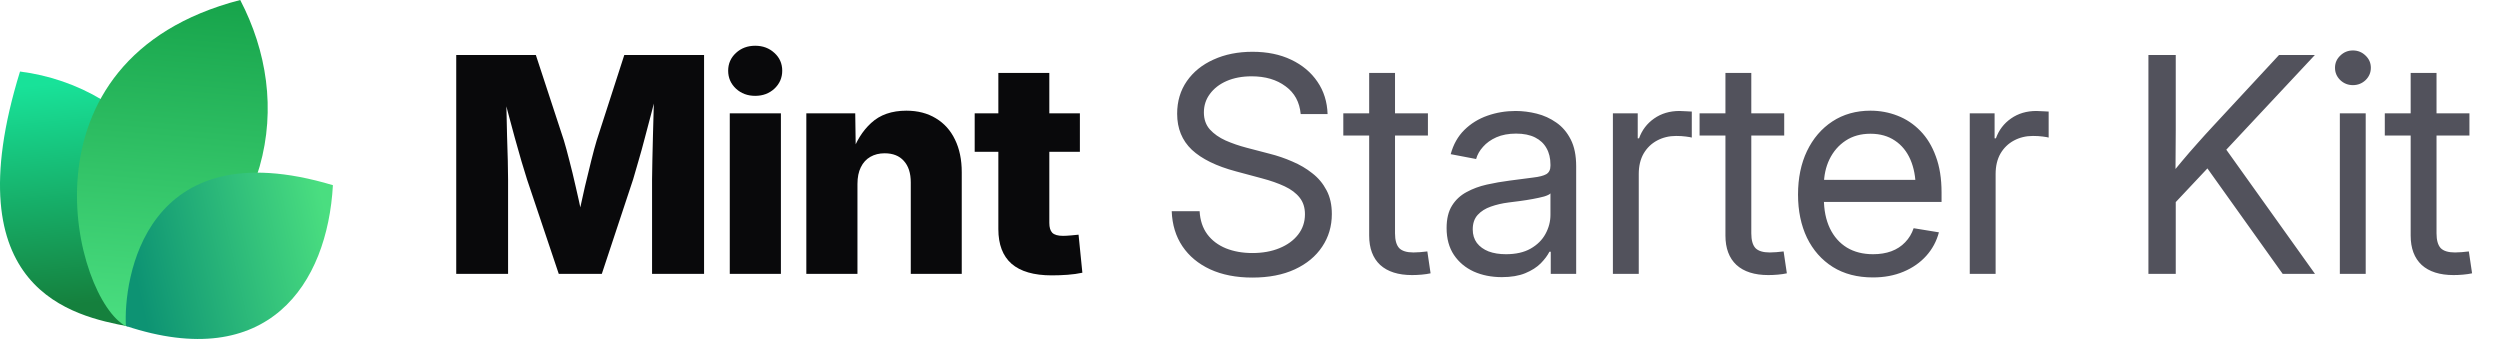
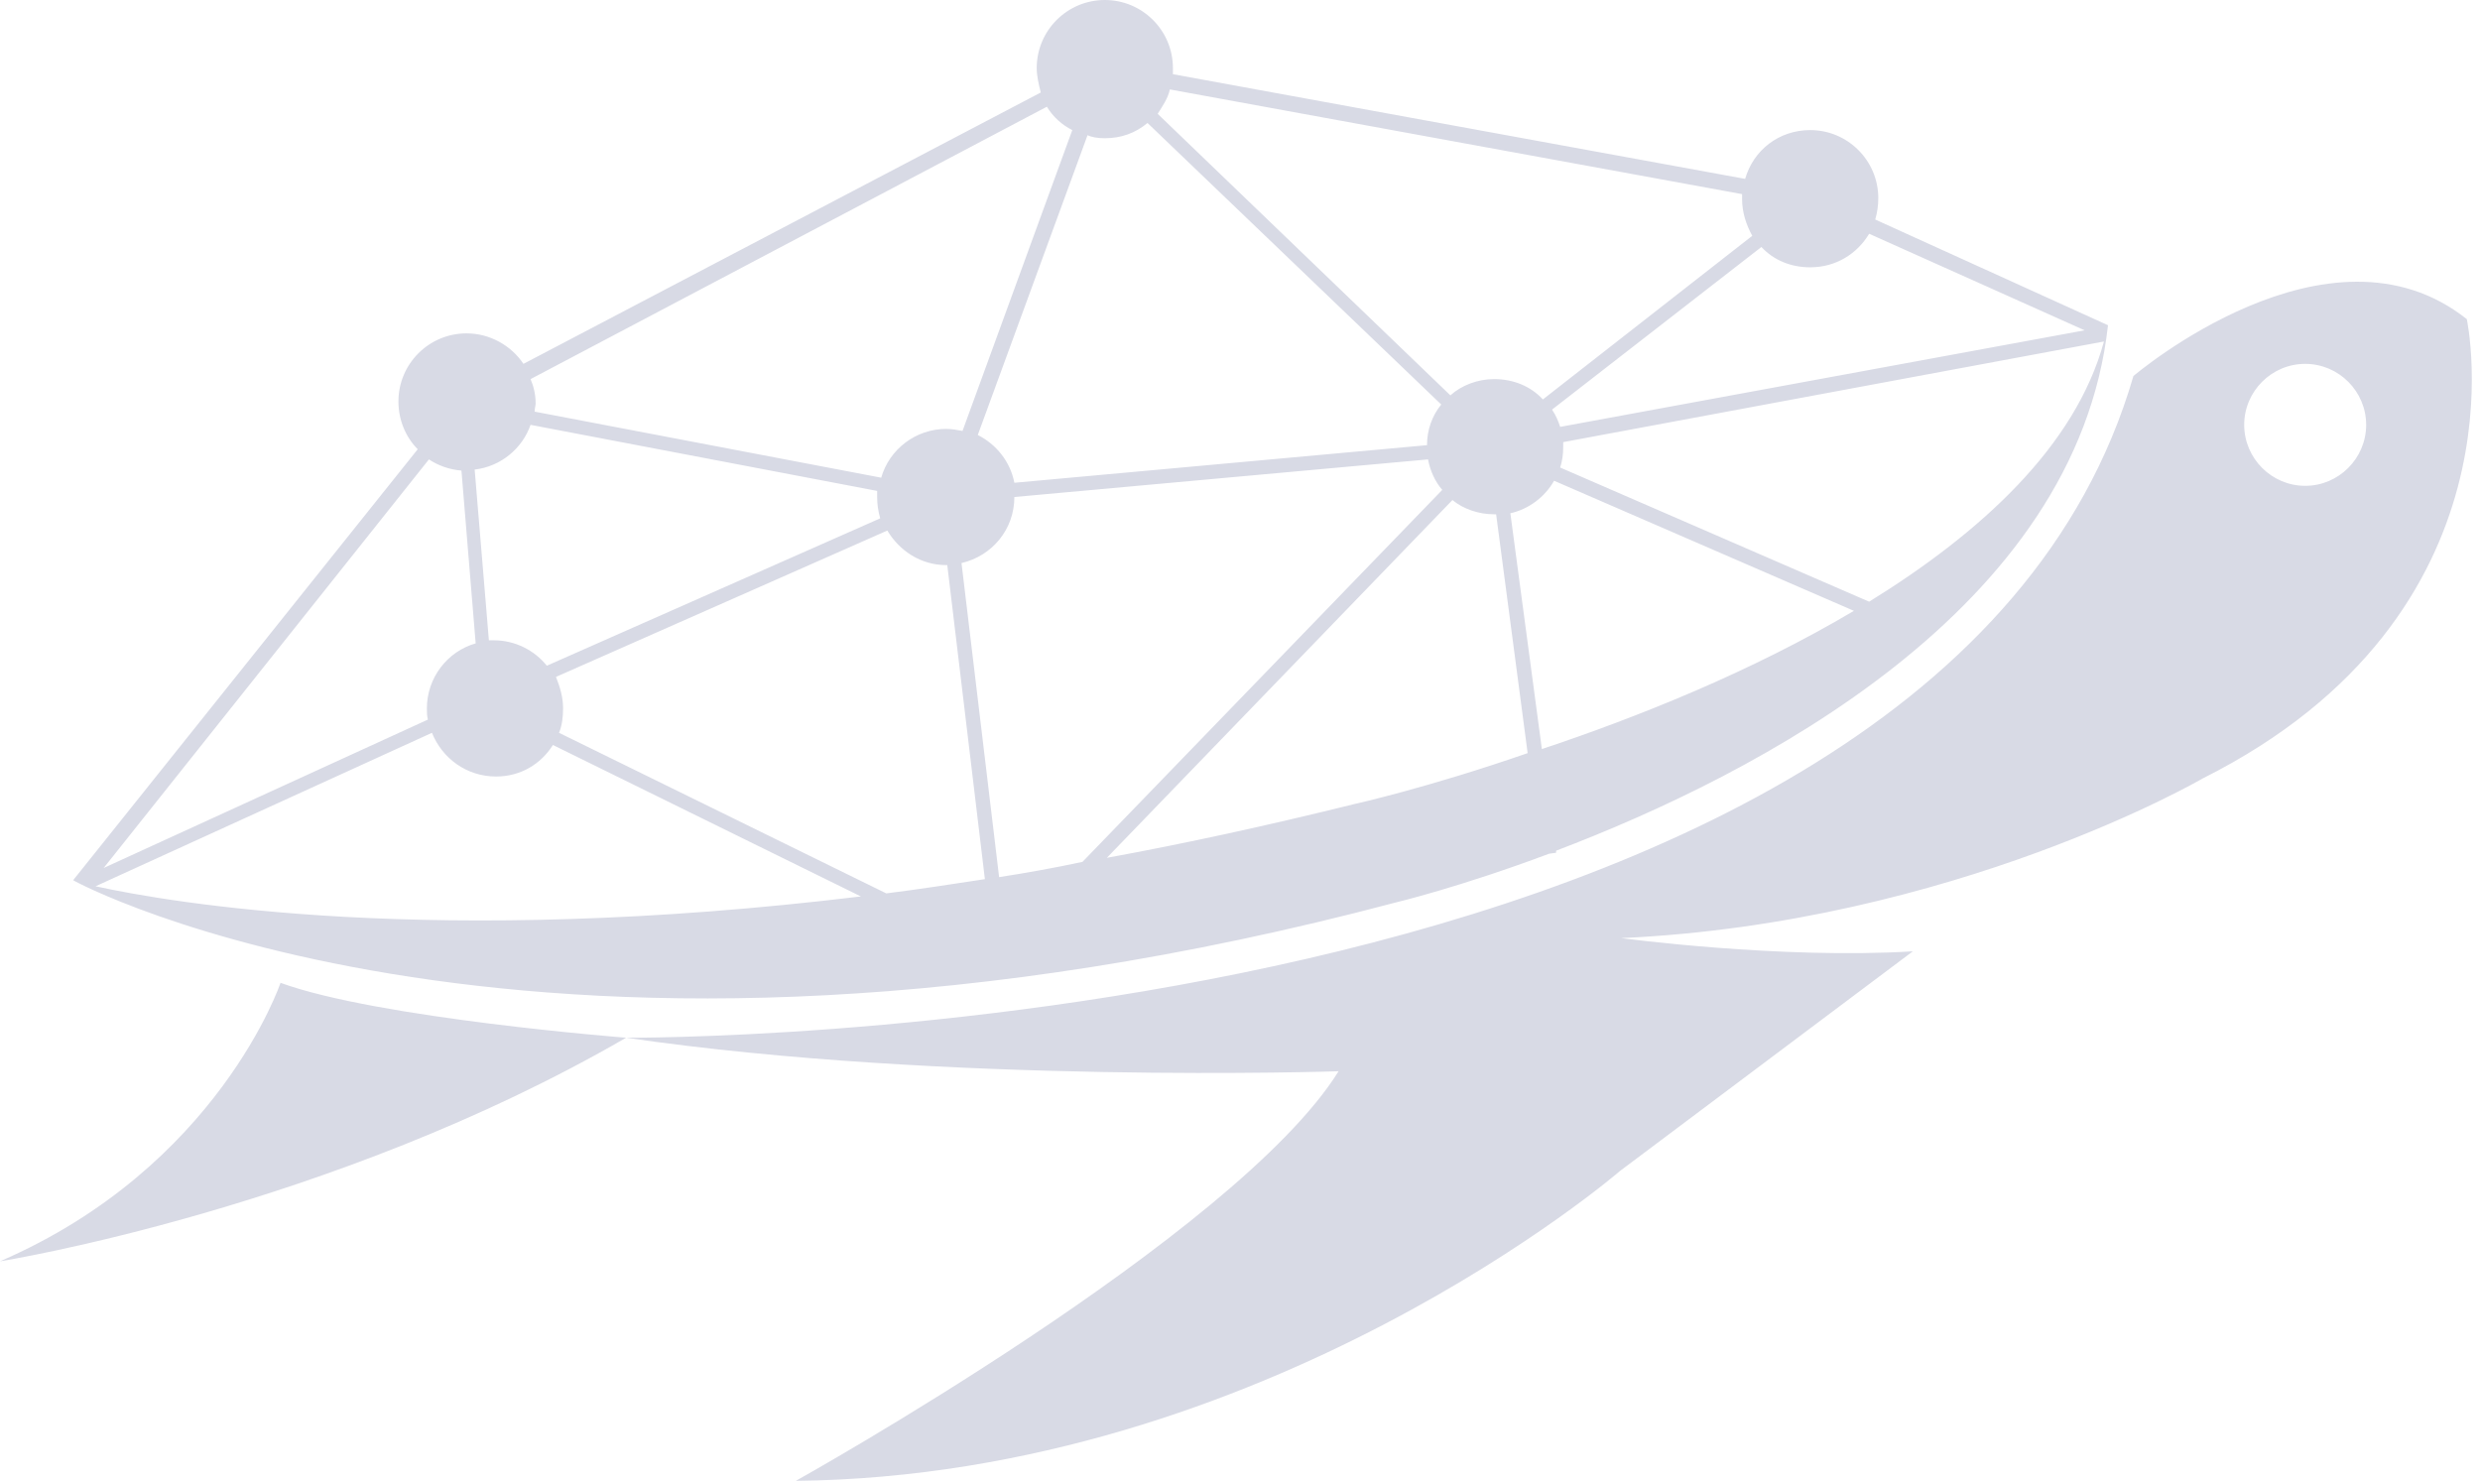
- <svg xmlns="http://www.w3.org/2000/svg" width="177" height="24" viewBox="0 0 177 24" fill="none">
-   <path d="M9.061 23.108C5.268 22.377 -3.391 20.627 1.417 5.064C9.634 6.099 16.973 14.064 9.061 23.108Z" fill="url(#paint0_linear_17557_2020)" />
-   <path d="M8.919 23.094C5.276 21.222 0.784 4.209 17.007 0C20.757 7.193 19.621 16.545 8.919 23.094Z" fill="url(#paint1_linear_17557_2020)" />
-   <path d="M8.914 23.079C8.735 19.882 10.159 9.085 23.57 13.111C23.181 20.123 18.984 26.418 8.914 23.079Z" fill="url(#paint2_linear_17557_2020)" />
-   <path d="M32.301 19.392V3.894H37.938L39.925 9.948C40.036 10.315 40.164 10.787 40.31 11.362C40.462 11.938 40.611 12.552 40.757 13.204C40.91 13.855 41.048 14.483 41.173 15.086C41.305 15.682 41.412 16.192 41.495 16.615H40.695C40.771 16.192 40.871 15.682 40.996 15.086C41.128 14.49 41.267 13.866 41.412 13.214C41.565 12.562 41.714 11.948 41.86 11.373C42.005 10.79 42.133 10.315 42.244 9.948L44.2 3.894H49.848V19.392H46.166V12.704C46.166 12.357 46.173 11.917 46.187 11.383C46.2 10.849 46.214 10.27 46.228 9.646C46.249 9.022 46.266 8.391 46.28 7.753C46.301 7.115 46.311 6.519 46.311 5.964H46.623C46.485 6.561 46.332 7.181 46.166 7.826C45.999 8.471 45.833 9.102 45.666 9.719C45.507 10.336 45.351 10.901 45.198 11.414C45.053 11.928 44.928 12.357 44.824 12.704L42.608 19.392H39.561L37.314 12.704C37.203 12.357 37.072 11.928 36.919 11.414C36.773 10.901 36.614 10.34 36.441 9.729C36.274 9.112 36.104 8.481 35.931 7.836C35.764 7.192 35.608 6.567 35.463 5.964H35.827C35.834 6.512 35.844 7.105 35.858 7.743C35.872 8.374 35.886 9.005 35.9 9.636C35.92 10.26 35.938 10.839 35.952 11.373C35.965 11.907 35.972 12.351 35.972 12.704V19.392H32.301ZM51.668 19.392V8.024H55.288V19.392H51.668ZM53.468 6.786C52.927 6.786 52.473 6.616 52.105 6.276C51.738 5.93 51.554 5.507 51.554 5.007C51.554 4.508 51.738 4.088 52.105 3.749C52.473 3.409 52.927 3.239 53.468 3.239C54.009 3.239 54.463 3.409 54.83 3.749C55.198 4.082 55.382 4.501 55.382 5.007C55.382 5.507 55.198 5.93 54.83 6.276C54.463 6.616 54.009 6.786 53.468 6.786ZM60.708 13.027V19.392H57.088V8.024H60.551L60.593 10.967H60.281C60.593 10.024 61.061 9.268 61.685 8.7C62.309 8.124 63.138 7.836 64.171 7.836C64.975 7.836 65.672 8.017 66.262 8.377C66.851 8.731 67.302 9.234 67.614 9.885C67.933 10.537 68.092 11.307 68.092 12.194V19.392H64.483V12.912C64.483 12.26 64.32 11.754 63.994 11.394C63.675 11.033 63.221 10.853 62.632 10.853C62.25 10.853 61.914 10.936 61.623 11.102C61.332 11.269 61.106 11.515 60.947 11.841C60.787 12.16 60.708 12.555 60.708 13.027ZM76.456 8.024V10.749H69.008V8.024H76.456ZM70.683 5.163H74.292V15.783C74.292 16.102 74.361 16.334 74.5 16.48C74.646 16.625 74.899 16.698 75.259 16.698C75.405 16.698 75.596 16.688 75.831 16.667C76.074 16.646 76.251 16.629 76.362 16.615L76.632 19.309C76.313 19.378 75.963 19.427 75.582 19.455C75.207 19.482 74.836 19.496 74.469 19.496C73.2 19.496 72.25 19.222 71.619 18.674C70.995 18.127 70.683 17.308 70.683 16.22V5.163Z" fill="#09090B" />
-   <path d="M88.667 19.652C87.523 19.652 86.528 19.458 85.682 19.07C84.843 18.681 84.188 18.137 83.716 17.437C83.245 16.736 82.992 15.908 82.957 14.951H84.933C84.968 15.596 85.148 16.14 85.474 16.584C85.8 17.021 86.24 17.354 86.795 17.582C87.35 17.804 87.974 17.915 88.667 17.915C89.388 17.915 90.026 17.801 90.581 17.572C91.143 17.343 91.583 17.024 91.902 16.615C92.228 16.199 92.391 15.717 92.391 15.169C92.391 14.698 92.266 14.306 92.017 13.994C91.767 13.675 91.413 13.408 90.956 13.193C90.498 12.978 89.954 12.787 89.323 12.621L87.502 12.132C86.123 11.765 85.082 11.255 84.382 10.603C83.689 9.944 83.342 9.095 83.342 8.055C83.342 7.174 83.571 6.404 84.028 5.746C84.486 5.087 85.117 4.577 85.921 4.217C86.726 3.849 87.645 3.666 88.678 3.666C89.718 3.666 90.63 3.853 91.413 4.227C92.204 4.602 92.824 5.122 93.275 5.787C93.726 6.446 93.965 7.209 93.993 8.076H92.089C92.013 7.23 91.656 6.574 91.018 6.11C90.387 5.638 89.586 5.403 88.615 5.403C87.95 5.403 87.36 5.513 86.847 5.735C86.341 5.957 85.946 6.262 85.661 6.651C85.377 7.032 85.235 7.469 85.235 7.961C85.235 8.447 85.377 8.849 85.661 9.168C85.946 9.48 86.317 9.74 86.774 9.948C87.232 10.149 87.724 10.319 88.251 10.457L89.884 10.884C90.439 11.023 90.977 11.206 91.496 11.435C92.023 11.657 92.495 11.934 92.911 12.267C93.334 12.593 93.67 12.995 93.92 13.474C94.17 13.945 94.294 14.504 94.294 15.149C94.294 16.015 94.066 16.788 93.608 17.468C93.157 18.148 92.512 18.681 91.673 19.07C90.834 19.458 89.832 19.652 88.667 19.652ZM101.097 8.024V9.594H95.106V8.024H101.097ZM96.937 5.163H98.767V16.521C98.767 17 98.865 17.347 99.059 17.562C99.26 17.77 99.6 17.874 100.078 17.874C100.21 17.874 100.366 17.867 100.546 17.853C100.733 17.832 100.903 17.815 101.056 17.801L101.285 19.351C101.097 19.392 100.886 19.423 100.65 19.444C100.414 19.465 100.189 19.475 99.974 19.475C98.996 19.475 98.244 19.236 97.717 18.758C97.197 18.272 96.937 17.579 96.937 16.677V5.163ZM106.33 19.621C105.595 19.621 104.932 19.489 104.343 19.226C103.754 18.955 103.285 18.564 102.939 18.05C102.592 17.53 102.419 16.896 102.419 16.147C102.419 15.495 102.547 14.965 102.804 14.556C103.06 14.146 103.403 13.828 103.833 13.599C104.263 13.363 104.742 13.186 105.269 13.068C105.796 12.95 106.333 12.857 106.881 12.787C107.574 12.69 108.132 12.617 108.555 12.569C108.978 12.52 109.287 12.441 109.481 12.33C109.675 12.212 109.772 12.014 109.772 11.737V11.654C109.772 11.203 109.679 10.815 109.492 10.489C109.311 10.163 109.041 9.91 108.68 9.729C108.32 9.549 107.872 9.459 107.338 9.459C106.805 9.459 106.34 9.546 105.945 9.719C105.556 9.892 105.241 10.118 104.998 10.395C104.755 10.665 104.593 10.953 104.509 11.258L102.71 10.915C102.897 10.222 103.22 9.65 103.677 9.199C104.135 8.748 104.679 8.412 105.31 8.19C105.941 7.968 106.607 7.857 107.307 7.857C107.8 7.857 108.295 7.92 108.795 8.044C109.301 8.169 109.765 8.381 110.188 8.679C110.611 8.97 110.951 9.369 111.208 9.875C111.464 10.374 111.593 11.005 111.593 11.768V19.392H109.793V17.822H109.7C109.568 18.085 109.363 18.359 109.086 18.643C108.809 18.921 108.444 19.153 107.994 19.34C107.543 19.527 106.988 19.621 106.33 19.621ZM106.621 17.998C107.321 17.998 107.904 17.867 108.368 17.603C108.84 17.333 109.19 16.986 109.419 16.563C109.654 16.133 109.772 15.682 109.772 15.211V13.692C109.703 13.769 109.554 13.841 109.325 13.911C109.096 13.973 108.829 14.032 108.524 14.088C108.226 14.143 107.921 14.192 107.609 14.233C107.304 14.275 107.033 14.309 106.798 14.337C106.354 14.393 105.938 14.49 105.549 14.628C105.168 14.76 104.86 14.954 104.624 15.211C104.388 15.467 104.27 15.811 104.27 16.241C104.27 16.615 104.367 16.934 104.561 17.198C104.762 17.461 105.04 17.662 105.393 17.801C105.747 17.933 106.156 17.998 106.621 17.998ZM114.193 19.392V8.024H115.951V9.792H116.045C116.253 9.209 116.61 8.741 117.116 8.388C117.622 8.034 118.219 7.857 118.905 7.857C119.058 7.857 119.217 7.864 119.384 7.878C119.55 7.885 119.682 7.892 119.779 7.899V9.74C119.716 9.719 119.578 9.695 119.363 9.667C119.155 9.639 118.922 9.625 118.666 9.625C118.174 9.625 117.726 9.733 117.324 9.948C116.922 10.163 116.603 10.471 116.367 10.874C116.138 11.276 116.024 11.758 116.024 12.319V19.392H114.193ZM126.322 8.024V9.594H120.33V8.024H126.322ZM122.161 5.163H123.992V16.521C123.992 17 124.089 17.347 124.283 17.562C124.484 17.77 124.824 17.874 125.302 17.874C125.434 17.874 125.59 17.867 125.77 17.853C125.958 17.832 126.127 17.815 126.28 17.801L126.509 19.351C126.322 19.392 126.11 19.423 125.874 19.444C125.639 19.465 125.413 19.475 125.198 19.475C124.221 19.475 123.468 19.236 122.941 18.758C122.421 18.272 122.161 17.579 122.161 16.677V5.163ZM132.604 19.642C131.502 19.642 130.555 19.396 129.765 18.903C128.974 18.404 128.364 17.714 127.934 16.834C127.511 15.946 127.3 14.927 127.3 13.775C127.3 12.611 127.511 11.584 127.934 10.697C128.364 9.802 128.964 9.102 129.734 8.596C130.51 8.089 131.408 7.836 132.428 7.836C133.1 7.836 133.738 7.954 134.341 8.19C134.952 8.426 135.489 8.783 135.954 9.261C136.425 9.74 136.793 10.343 137.056 11.071C137.327 11.792 137.462 12.645 137.462 13.63V14.296H128.433V12.735H136.463L135.631 13.297C135.631 12.541 135.506 11.876 135.257 11.3C135.007 10.725 134.643 10.277 134.165 9.958C133.686 9.632 133.107 9.469 132.428 9.469C131.748 9.469 131.162 9.632 130.67 9.958C130.177 10.284 129.796 10.725 129.526 11.279C129.262 11.827 129.13 12.441 129.13 13.12V14.046C129.13 14.864 129.273 15.572 129.557 16.168C129.841 16.757 130.243 17.211 130.763 17.53C131.283 17.842 131.901 17.998 132.615 17.998C133.093 17.998 133.523 17.929 133.905 17.79C134.293 17.645 134.619 17.433 134.882 17.156C135.153 16.879 135.354 16.546 135.486 16.157L137.275 16.449C137.108 17.08 136.81 17.634 136.38 18.113C135.95 18.591 135.413 18.966 134.768 19.236C134.123 19.507 133.402 19.642 132.604 19.642ZM139.459 19.392V8.024H141.217V9.792H141.311C141.519 9.209 141.876 8.741 142.382 8.388C142.888 8.034 143.485 7.857 144.171 7.857C144.324 7.857 144.483 7.864 144.649 7.878C144.816 7.885 144.948 7.892 145.045 7.899V9.74C144.982 9.719 144.844 9.695 144.629 9.667C144.421 9.639 144.188 9.625 143.932 9.625C143.439 9.625 142.992 9.733 142.59 9.948C142.188 10.163 141.869 10.471 141.633 10.874C141.404 11.276 141.29 11.758 141.29 12.319V19.392H139.459ZM153.429 14.961V12.715C153.783 12.257 154.136 11.82 154.49 11.404C154.844 10.981 155.204 10.565 155.572 10.156C155.939 9.74 156.314 9.327 156.695 8.918L161.355 3.894H163.893L157.277 10.967H157.184L153.429 14.961ZM152.108 19.392V3.894H154.043V9.241L154.022 12.559L154.043 13.505V19.392H152.108ZM161.615 19.392L155.967 11.477L157.173 9.969L163.903 19.392H161.615ZM165.661 19.392V8.024H167.492V19.392H165.661ZM166.587 6.027C166.24 6.027 165.942 5.909 165.692 5.673C165.443 5.43 165.318 5.139 165.318 4.799C165.318 4.459 165.443 4.172 165.692 3.936C165.942 3.693 166.24 3.572 166.587 3.572C166.934 3.572 167.232 3.693 167.482 3.936C167.731 4.172 167.856 4.459 167.856 4.799C167.856 5.139 167.731 5.43 167.482 5.673C167.232 5.909 166.934 6.027 166.587 6.027ZM174.836 8.024V9.594H168.844V8.024H174.836ZM170.675 5.163H172.506V16.521C172.506 17 172.603 17.347 172.797 17.562C172.998 17.77 173.338 17.874 173.816 17.874C173.948 17.874 174.104 17.867 174.284 17.853C174.472 17.832 174.641 17.815 174.794 17.801L175.023 19.351C174.836 19.392 174.624 19.423 174.388 19.444C174.153 19.465 173.927 19.475 173.712 19.475C172.735 19.475 171.982 19.236 171.455 18.758C170.935 18.272 170.675 17.579 170.675 16.677V5.163Z" fill="#52525C" />
-   <defs>
-     <linearGradient id="paint0_linear_17557_2020" x1="3.776" y1="5.916" x2="5.232" y2="21.559" gradientUnits="userSpaceOnUse">
-       <stop stop-color="#18E299" />
-       <stop offset="1" stop-color="#15803D" />
-     </linearGradient>
-     <linearGradient id="paint1_linear_17557_2020" x1="12.171" y1="-0.718" x2="10.19" y2="22.983" gradientUnits="userSpaceOnUse">
-       <stop stop-color="#16A34A" />
-       <stop offset="1" stop-color="#4ADE80" />
-     </linearGradient>
-     <linearGradient id="paint2_linear_17557_2020" x1="23.133" y1="15.353" x2="9.338" y2="18.52" gradientUnits="userSpaceOnUse">
-       <stop stop-color="#4ADE80" />
-       <stop offset="1" stop-color="#0D9373" />
-     </linearGradient>
-   </defs>
+ <svg xmlns="http://www.w3.org/2000/svg" width="244" height="146" viewBox="0 0 244 146" fill="none">
+   <path d="M159.5 92.3C192.3 90.8 216.7 76.6 216.7 76.6C249 60.4 242.7 31.4 242.7 31.4C229.1 20.6 209.9 37 209.9 37C190.7 103.1 61.6 102.1 61.6 102.1C93 106.7 131.7 105.4 131.7 105.4C121.6 121.6 78.3 145.7 78.3 145.7C124.7 145.2 159.4 115.2 159.4 115.2L188.2 93.6C175.2 94.4 159.5 92.3 159.5 92.3ZM226.8 35.8C230.1 35.8 232.8 38.5 232.8 41.8C232.8 45.1 230.1 47.8 226.8 47.8C223.5 47.8 220.8 45.1 220.8 41.8C220.8 38.5 223.5 35.8 226.8 35.8ZM137.3 88.8C137.3 88.8 143.6 87.3 152.4 84L153.1 83.9V83.7C172.8 76.2 204.3 60 207.4 32L184.5 21.6C184.7 20.9 184.8 20.2 184.8 19.5C184.8 15.8 181.8 12.8 178.1 12.8C175 12.8 172.5 14.8 171.7 17.6L115.4 7.3C115.4 7.1 115.4 6.9 115.4 6.7C115.4 3 112.4 0 108.7 0C105 0 102 3 102 6.7C102 7.5 102.2 8.3 102.4 9.1L51.5 35.8C50.3 34 48.2 32.8 45.9 32.8C42.2 32.8 39.2 35.8 39.2 39.5C39.2 41.3 39.9 43 41.1 44.2L7.2 86.6C7.2 86.7 52.7 111.2 137.3 88.8ZM9.4 87.2L42.5 72.1C43.5 74.6 45.9 76.4 48.8 76.4C51.2 76.4 53.2 75.2 54.4 73.3L84.7 88.2C42.6 93.3 16.7 88.8 9.4 87.2ZM87.2 87.9L55 72.1C55.3 71.4 55.4 70.5 55.4 69.7C55.4 68.6 55.1 67.6 54.7 66.6L87.3 52.2C88.5 54.2 90.6 55.6 93.1 55.6H93.2L96.9 86.5C93.6 87 90.4 87.5 87.2 87.9ZM98.3 86.3L94.6 55.4C97.6 54.7 99.8 52.1 99.8 48.9L140.5 45.2C140.7 46.3 141.2 47.4 141.9 48.2L106.5 84.8C103.7 85.4 100.9 85.9 98.3 86.3ZM133.3 79.1C124.8 81.2 116.6 83 108.9 84.4L142.9 49.2C144 50.1 145.5 50.6 147 50.6C147.1 50.6 147.1 50.6 147.2 50.6L150.3 74.1C140.5 77.5 133.3 79.1 133.3 79.1ZM151.7 73.7L148.6 50.5C150.4 50.1 152 48.9 152.9 47.3L182.4 60.1C172.3 66.1 161 70.6 151.7 73.7ZM183.9 59.2L153.5 46C153.7 45.4 153.8 44.7 153.8 44C153.8 43.8 153.8 43.6 153.8 43.5L207 33.6C204.2 43.9 194.9 52.4 183.9 59.2ZM173.3 24.3C174.5 25.6 176.2 26.3 178.1 26.3C180.6 26.3 182.7 25 183.9 23L205.1 32.5L153.5 42C153.3 41.4 153.1 40.9 152.7 40.3L173.3 24.3ZM115.1 8.8L171.4 19.1C171.4 19.3 171.4 19.4 171.4 19.6C171.4 20.9 171.8 22.1 172.4 23.2L151.8 39.3C150.6 38 148.9 37.3 147 37.3C145.4 37.3 143.8 37.9 142.7 38.9L113.9 11.2C114.4 10.4 114.9 9.7 115.1 8.8ZM108.7 13.6C110.3 13.6 111.7 13.1 112.9 12.1L141.8 39.8C140.9 40.9 140.4 42.3 140.4 43.8L99.8 47.5C99.4 45.4 98 43.7 96.2 42.8L107 13.3C107.4 13.5 108 13.6 108.7 13.6ZM103 10.5C103.6 11.5 104.5 12.3 105.5 12.8L94.7 42.4C94.2 42.3 93.6 42.2 93.1 42.2C90.1 42.2 87.5 44.2 86.7 47L52.6 40.5C52.6 40.2 52.7 39.9 52.7 39.7C52.7 38.8 52.5 38 52.2 37.3L103 10.5ZM52.2 41.8L86.3 48.3C86.3 48.5 86.3 48.7 86.3 48.9C86.3 49.6 86.4 50.3 86.6 51L53.8 65.5C52.6 64 50.7 63 48.6 63C48.4 63 48.2 63 48.1 63L46.7 46.2C49.3 45.9 51.4 44.1 52.2 41.8ZM42.2 45.2C43.1 45.8 44.2 46.2 45.4 46.3L46.8 63.3C44 64.1 42 66.7 42 69.7C42 70.1 42 70.4 42.1 70.8L10.2 85.4L42.2 45.2ZM0 124.1C0 124.1 32.6 118.9 61.6 102.1C61.6 102.1 37.2 100.2 27.6 96.7C27.6 96.7 21.5 114.8 0 124.1Z" fill="#D8DAE5" />
</svg>
